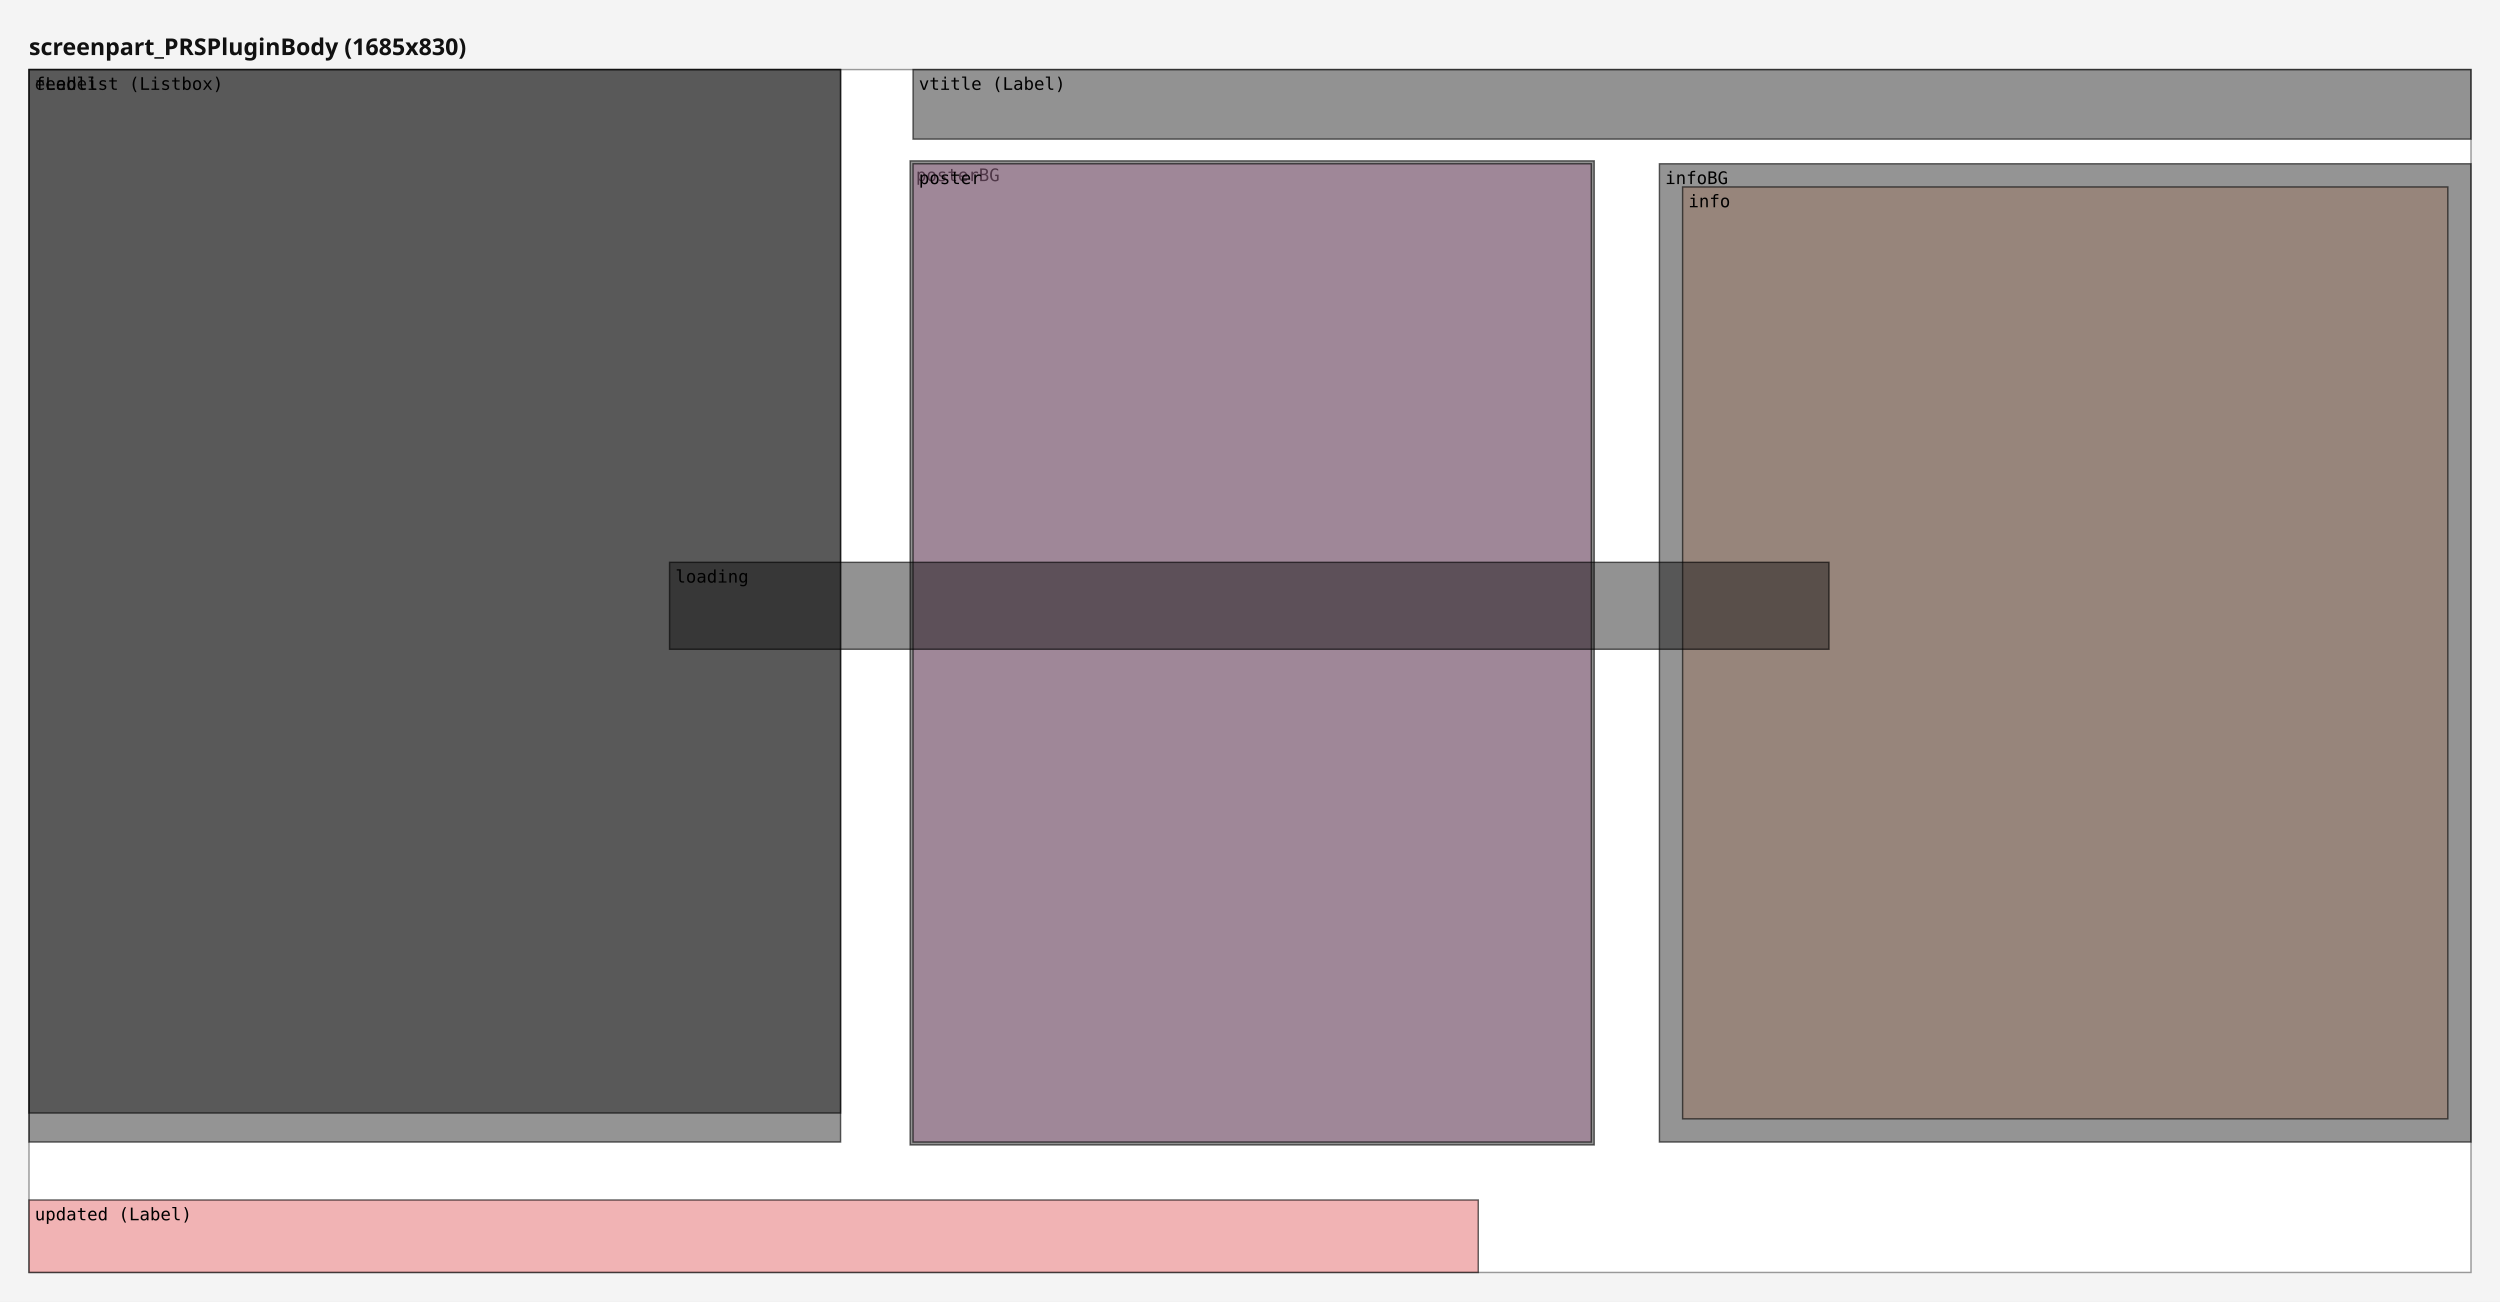
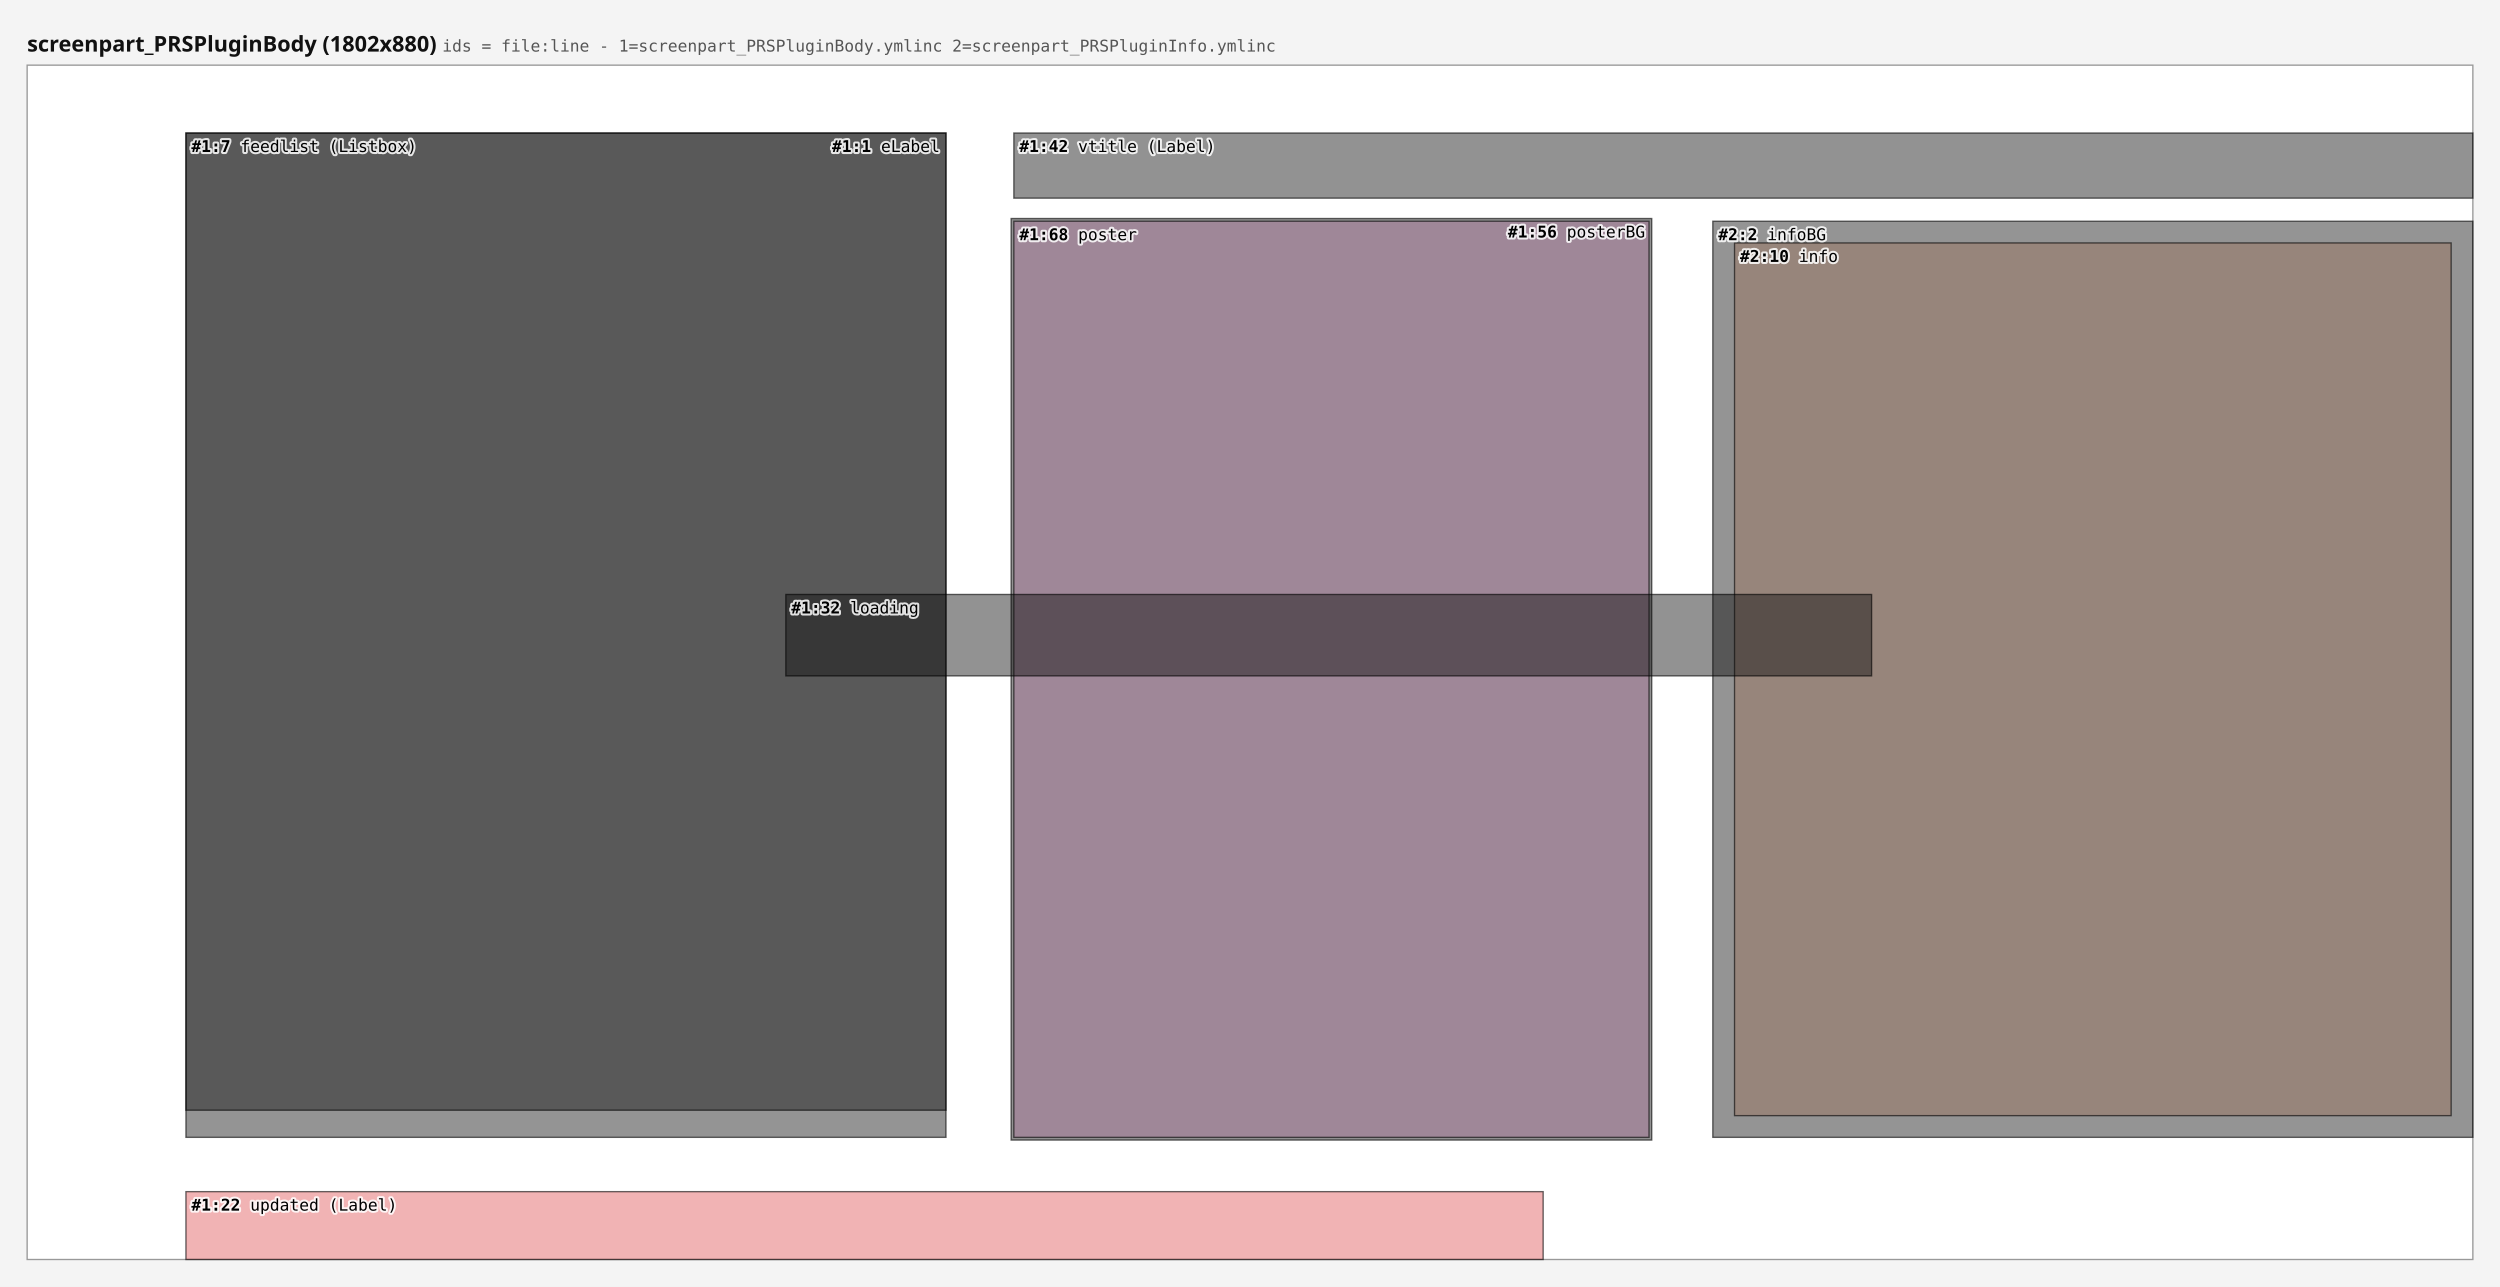
- <svg xmlns="http://www.w3.org/2000/svg" width="1725" height="898" viewBox="0 0 1725 898">
-   <rect x="0" y="0" width="1725" height="898" fill="#f4f4f4" />
-   <text x="20" y="38" font-family="sans-serif" font-size="16" font-weight="bold" fill="#111111">screenpart_PRSPluginBody (1685x830)</text>
+ <svg xmlns="http://www.w3.org/2000/svg" width="1842" height="948" viewBox="0 0 1842 948">
+   <rect x="0" y="0" width="1842" height="948" fill="#f4f4f4" />
+   <text x="20" y="38" font-family="sans-serif" font-size="16" font-weight="bold" fill="#111111">screenpart_PRSPluginBody (1802x880) <tspan font-family="monospace" font-size="12" font-weight="normal" fill="#555555">ids = file:line - 1=screenpart_PRSPluginBody.ymlinc  2=screenpart_PRSPluginInfo.ymlinc</tspan>
+   </text>
  <g data-screen="0" transform="translate(20,48)">
-     <rect x="0" y="0" width="1685" height="830" fill="#ffffff" stroke="#999999" stroke-width="1" />
-     <g>
-       <rect data-ref="0:7" x="1125" y="65" width="560" height="675" fill="#121212" fill-opacity="0.45" stroke="#000000" stroke-opacity="0.6" stroke-width="1" />
-       <text x="1129" y="79" font-family="monospace" font-size="12" fill="#000000">infoBG</text>
-     </g>
-     <g>
-       <rect data-ref="0:0" x="0" y="0" width="560" height="740" fill="#121212" fill-opacity="0.45" stroke="#000000" stroke-opacity="0.6" stroke-width="1" />
-       <text x="4" y="14" font-family="monospace" font-size="12" fill="#000000">eLabel</text>
-     </g>
-     <g>
-       <rect data-ref="0:5" x="608" y="63" width="472" height="679" fill="#0e0e0e" fill-opacity="0.45" stroke="#000000" stroke-opacity="0.6" stroke-width="1" />
-       <text x="612" y="77" font-family="monospace" font-size="12" fill="#000000">posterBG</text>
-     </g>
-     <g>
-       <rect data-ref="0:1" x="0" y="0" width="560" height="720" fill="#121212" fill-opacity="0.45" stroke="#000000" stroke-opacity="0.6" stroke-width="1" />
-       <text x="4" y="14" font-family="monospace" font-size="12" fill="#000000">feedlist (Listbox)</text>
-     </g>
-     <g>
-       <rect data-ref="0:2" x="0" y="780" width="1000" height="50" fill="#e15759" fill-opacity="0.45" stroke="#000000" stroke-opacity="0.6" stroke-width="1" />
-       <text x="4" y="794" font-family="monospace" font-size="12" fill="#000000">updated (Label)</text>
-     </g>
-     <g>
-       <rect data-ref="0:4" x="610" y="0" width="1075" height="48" fill="#0e0e0e" fill-opacity="0.45" stroke="#000000" stroke-opacity="0.6" stroke-width="1" />
-       <text x="614" y="14" font-family="monospace" font-size="12" fill="#000000">vtitle (Label)</text>
-     </g>
-     <g>
-       <rect data-ref="0:6" x="610" y="65" width="468" height="675" fill="#b07aa1" fill-opacity="0.45" stroke="#000000" stroke-opacity="0.6" stroke-width="1" />
-       <text x="614" y="79" font-family="monospace" font-size="12" fill="#000000">poster</text>
-     </g>
-     <g>
-       <rect data-ref="0:8" x="1141" y="81" width="528" height="643" fill="#9c755f" fill-opacity="0.45" stroke="#000000" stroke-opacity="0.6" stroke-width="1" />
-       <text x="1145" y="95" font-family="monospace" font-size="12" fill="#000000">info</text>
-     </g>
-     <g>
-       <rect data-ref="0:3" x="442" y="340" width="800" height="60" fill="#0e0e0e" fill-opacity="0.45" stroke="#000000" stroke-opacity="0.6" stroke-width="1" />
-       <text x="446" y="354" font-family="monospace" font-size="12" fill="#000000">loading</text>
+     <rect x="0" y="0" width="1802" height="880" fill="#ffffff" stroke="#999999" stroke-width="1" />
+     <rect data-ref="0:7" data-src="screenpart_PRSPluginInfo.ymlinc:2" x="1242" y="115" width="560" height="675" fill="#121212" fill-opacity="0.45" stroke="#000000" stroke-opacity="0.6" stroke-width="1" />
+     <rect data-ref="0:0" data-src="screenpart_PRSPluginBody.ymlinc:1" x="117" y="50" width="560" height="740" fill="#121212" fill-opacity="0.45" stroke="#000000" stroke-opacity="0.6" stroke-width="1" />
+     <rect data-ref="0:5" data-src="screenpart_PRSPluginBody.ymlinc:56" x="725" y="113" width="472" height="679" fill="#0e0e0e" fill-opacity="0.45" stroke="#000000" stroke-opacity="0.6" stroke-width="1" />
+     <rect data-ref="0:1" data-src="screenpart_PRSPluginBody.ymlinc:7" x="117" y="50" width="560" height="720" fill="#121212" fill-opacity="0.45" stroke="#000000" stroke-opacity="0.6" stroke-width="1" />
+     <rect data-ref="0:2" data-src="screenpart_PRSPluginBody.ymlinc:22" x="117" y="830" width="1000" height="50" fill="#e15759" fill-opacity="0.45" stroke="#000000" stroke-opacity="0.6" stroke-width="1" />
+     <rect data-ref="0:4" data-src="screenpart_PRSPluginBody.ymlinc:42" x="727" y="50" width="1075" height="48" fill="#0e0e0e" fill-opacity="0.45" stroke="#000000" stroke-opacity="0.6" stroke-width="1" />
+     <rect data-ref="0:6" data-src="screenpart_PRSPluginBody.ymlinc:68" x="727" y="115" width="468" height="675" fill="#b07aa1" fill-opacity="0.45" stroke="#000000" stroke-opacity="0.6" stroke-width="1" />
+     <rect data-ref="0:8" data-src="screenpart_PRSPluginInfo.ymlinc:10" x="1258" y="131" width="528" height="643" fill="#9c755f" fill-opacity="0.45" stroke="#000000" stroke-opacity="0.6" stroke-width="1" />
+     <rect data-ref="0:3" data-src="screenpart_PRSPluginBody.ymlinc:32" x="559" y="390" width="800" height="60" fill="#0e0e0e" fill-opacity="0.45" stroke="#000000" stroke-opacity="0.6" stroke-width="1" />
+     <g pointer-events="none" font-family="monospace" font-size="12" fill="#000000" stroke="#ffffff" stroke-width="3" stroke-opacity="0.85" stroke-linejoin="round" paint-order="stroke">
+       <text x="1246" y="129">
+         <tspan font-weight="bold">#2:2</tspan> infoBG</text>
+       <text x="593" y="64">
+         <tspan font-weight="bold">#1:1</tspan> eLabel</text>
+       <text x="1091" y="127">
+         <tspan font-weight="bold">#1:56</tspan> posterBG</text>
+       <text x="121" y="64">
+         <tspan font-weight="bold">#1:7</tspan> feedlist (Listbox)</text>
+       <text x="121" y="844">
+         <tspan font-weight="bold">#1:22</tspan> updated (Label)</text>
+       <text x="731" y="64">
+         <tspan font-weight="bold">#1:42</tspan> vtitle (Label)</text>
+       <text x="731" y="129">
+         <tspan font-weight="bold">#1:68</tspan> poster</text>
+       <text x="1262" y="145">
+         <tspan font-weight="bold">#2:10</tspan> info</text>
+       <text x="563" y="404">
+         <tspan font-weight="bold">#1:32</tspan> loading</text>
    </g>
  </g>
</svg>
